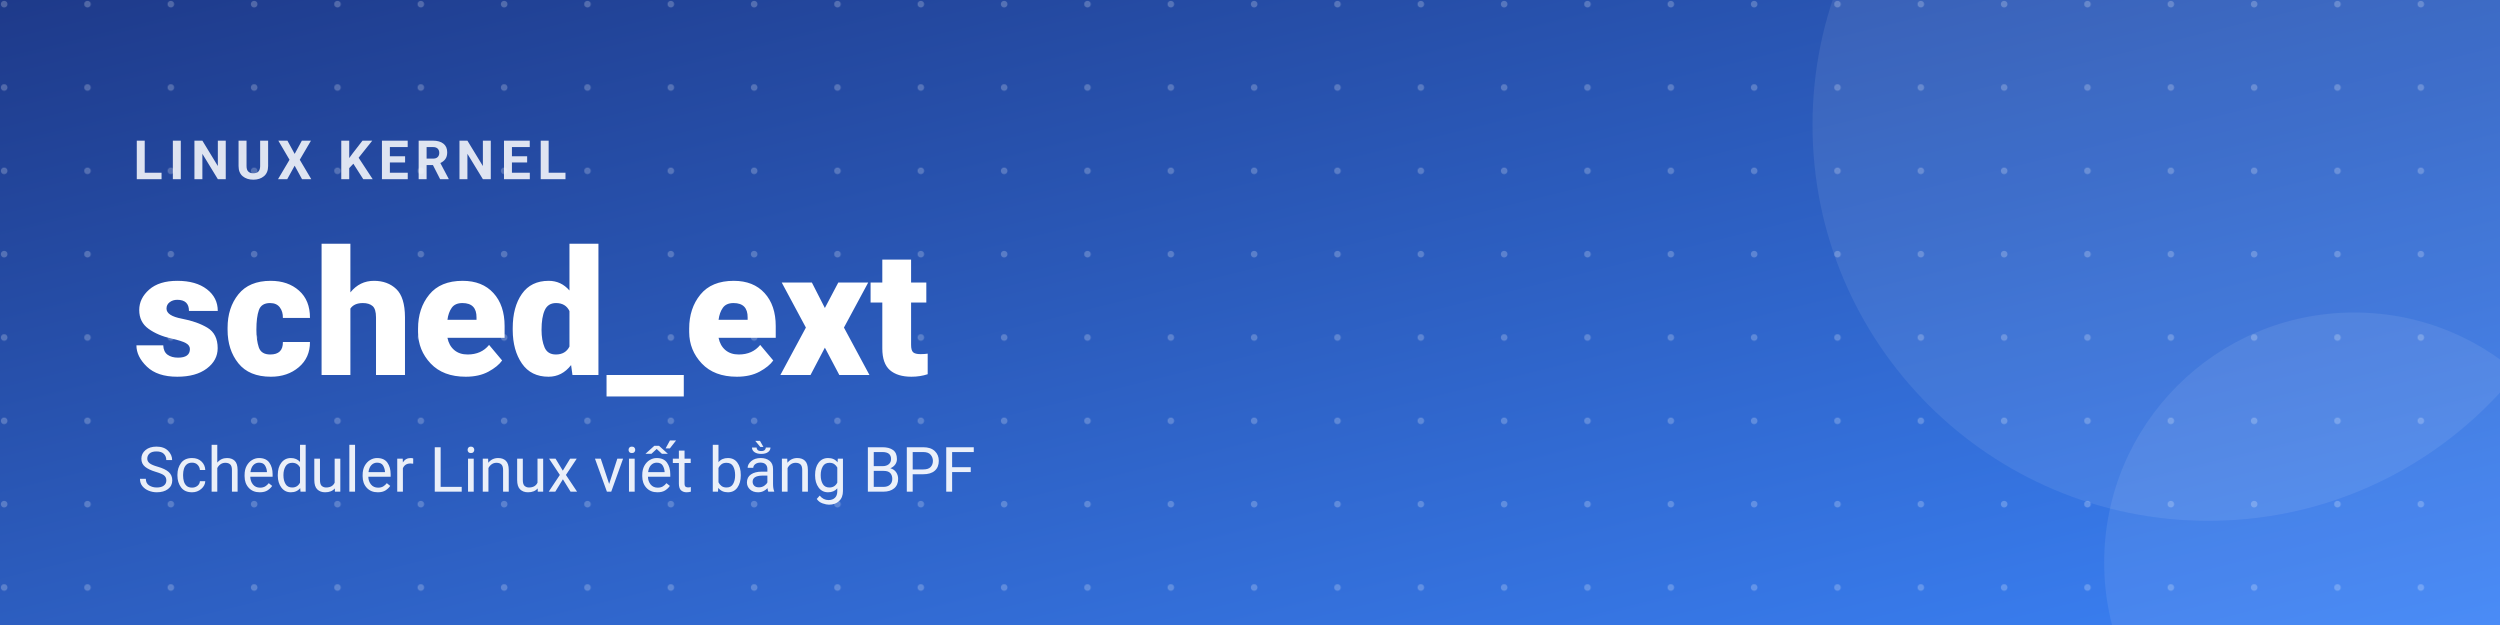
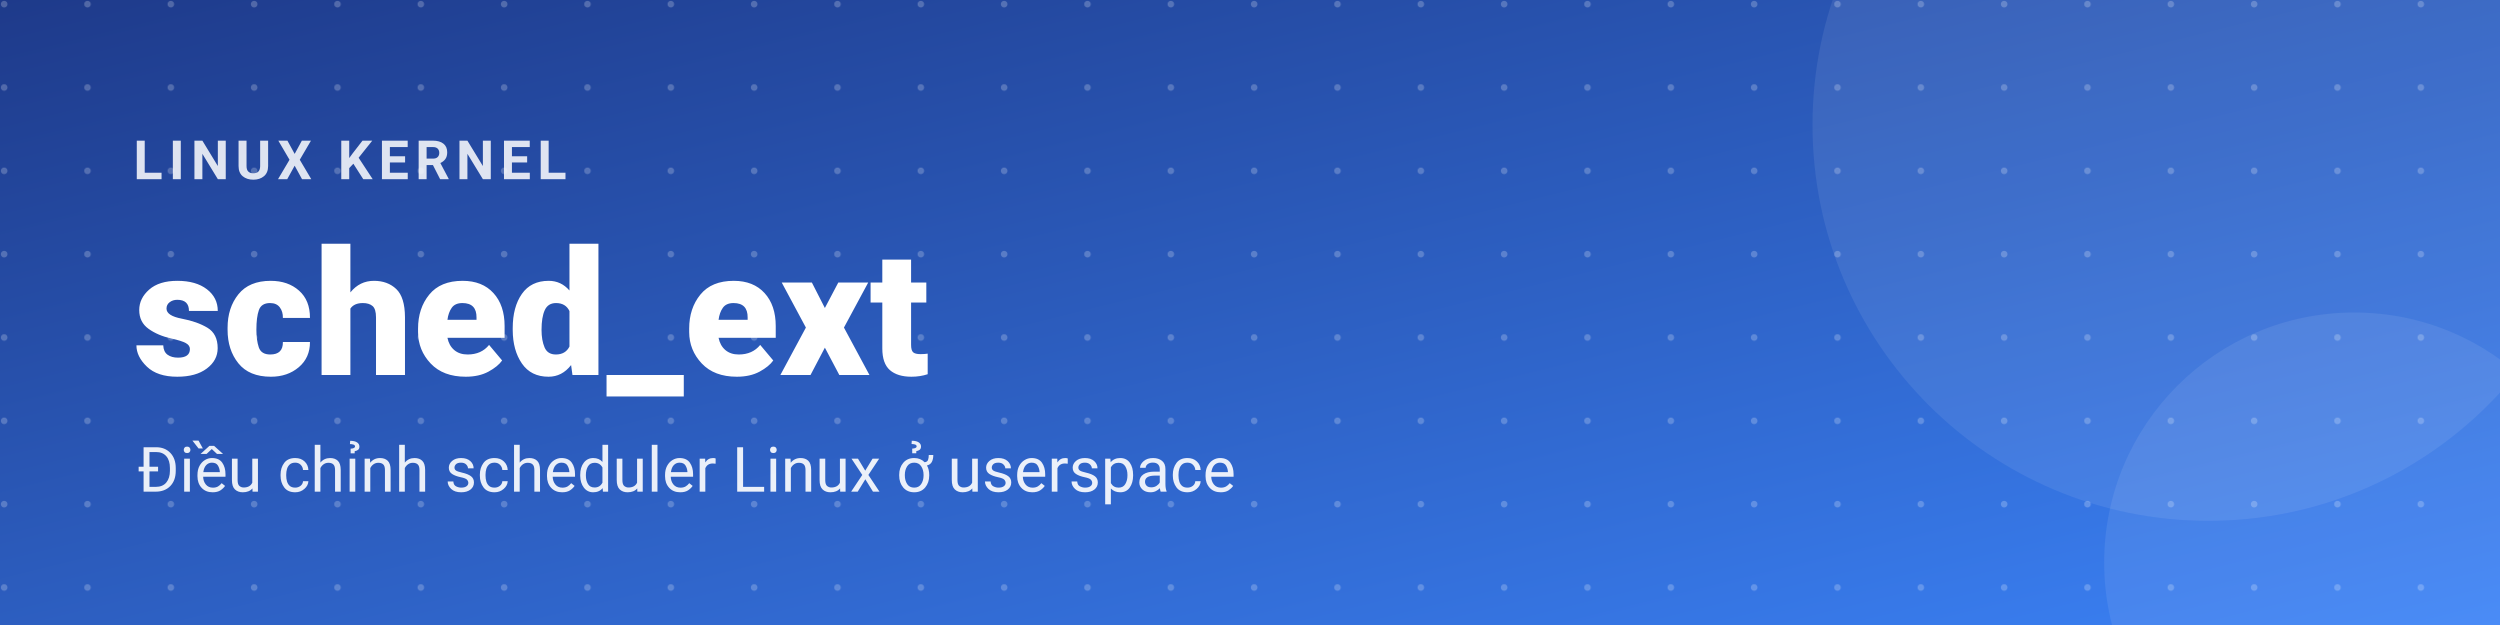
<svg xmlns="http://www.w3.org/2000/svg" viewBox="0 0 1200 300" role="img" aria-label="sched_ext">
  <defs>
    <linearGradient id="g228417" x1="0" y1="0" x2="1" y2="1">
      <stop offset="0" stop-color="#1e3a8a" />
      <stop offset="1" stop-color="#3b82f6" />
    </linearGradient>
    <pattern id="p228417" width="40" height="40" patternUnits="userSpaceOnUse">
      <circle cx="2" cy="2" r="1.6" fill="#fff" fill-opacity=".22" />
    </pattern>
  </defs>
  <rect width="1200" height="300" fill="url(#g228417)" />
  <rect width="1200" height="300" fill="url(#p228417)" />
  <circle cx="1060" cy="60" r="190" fill="#fff" fill-opacity=".08" />
  <circle cx="1130" cy="270" r="120" fill="#fff" fill-opacity=".08" />
  <text x="64" y="86" fill="#fff" fill-opacity=".85" font-family="system-ui,-apple-system,Segoe UI,Roboto,sans-serif" font-size="26" font-weight="600" letter-spacing="3">LINUX KERNEL</text>
  <text x="64" y="180" fill="#fff" font-family="system-ui,-apple-system,Segoe UI,Roboto,sans-serif" font-size="84" font-weight="800">sched_ext</text>
-   <text x="66" y="236" fill="#fff" fill-opacity=".9" font-family="system-ui,-apple-system,Segoe UI,Roboto,sans-serif" font-size="30">Scheduler Linux viết bằng BPF</text>
+   <text x="66" y="236" fill="#fff" fill-opacity=".9" font-family="system-ui,-apple-system,Segoe UI,Roboto,sans-serif" font-size="30">Điều chỉnh scheduler Linux ở userspace</text>
</svg>
